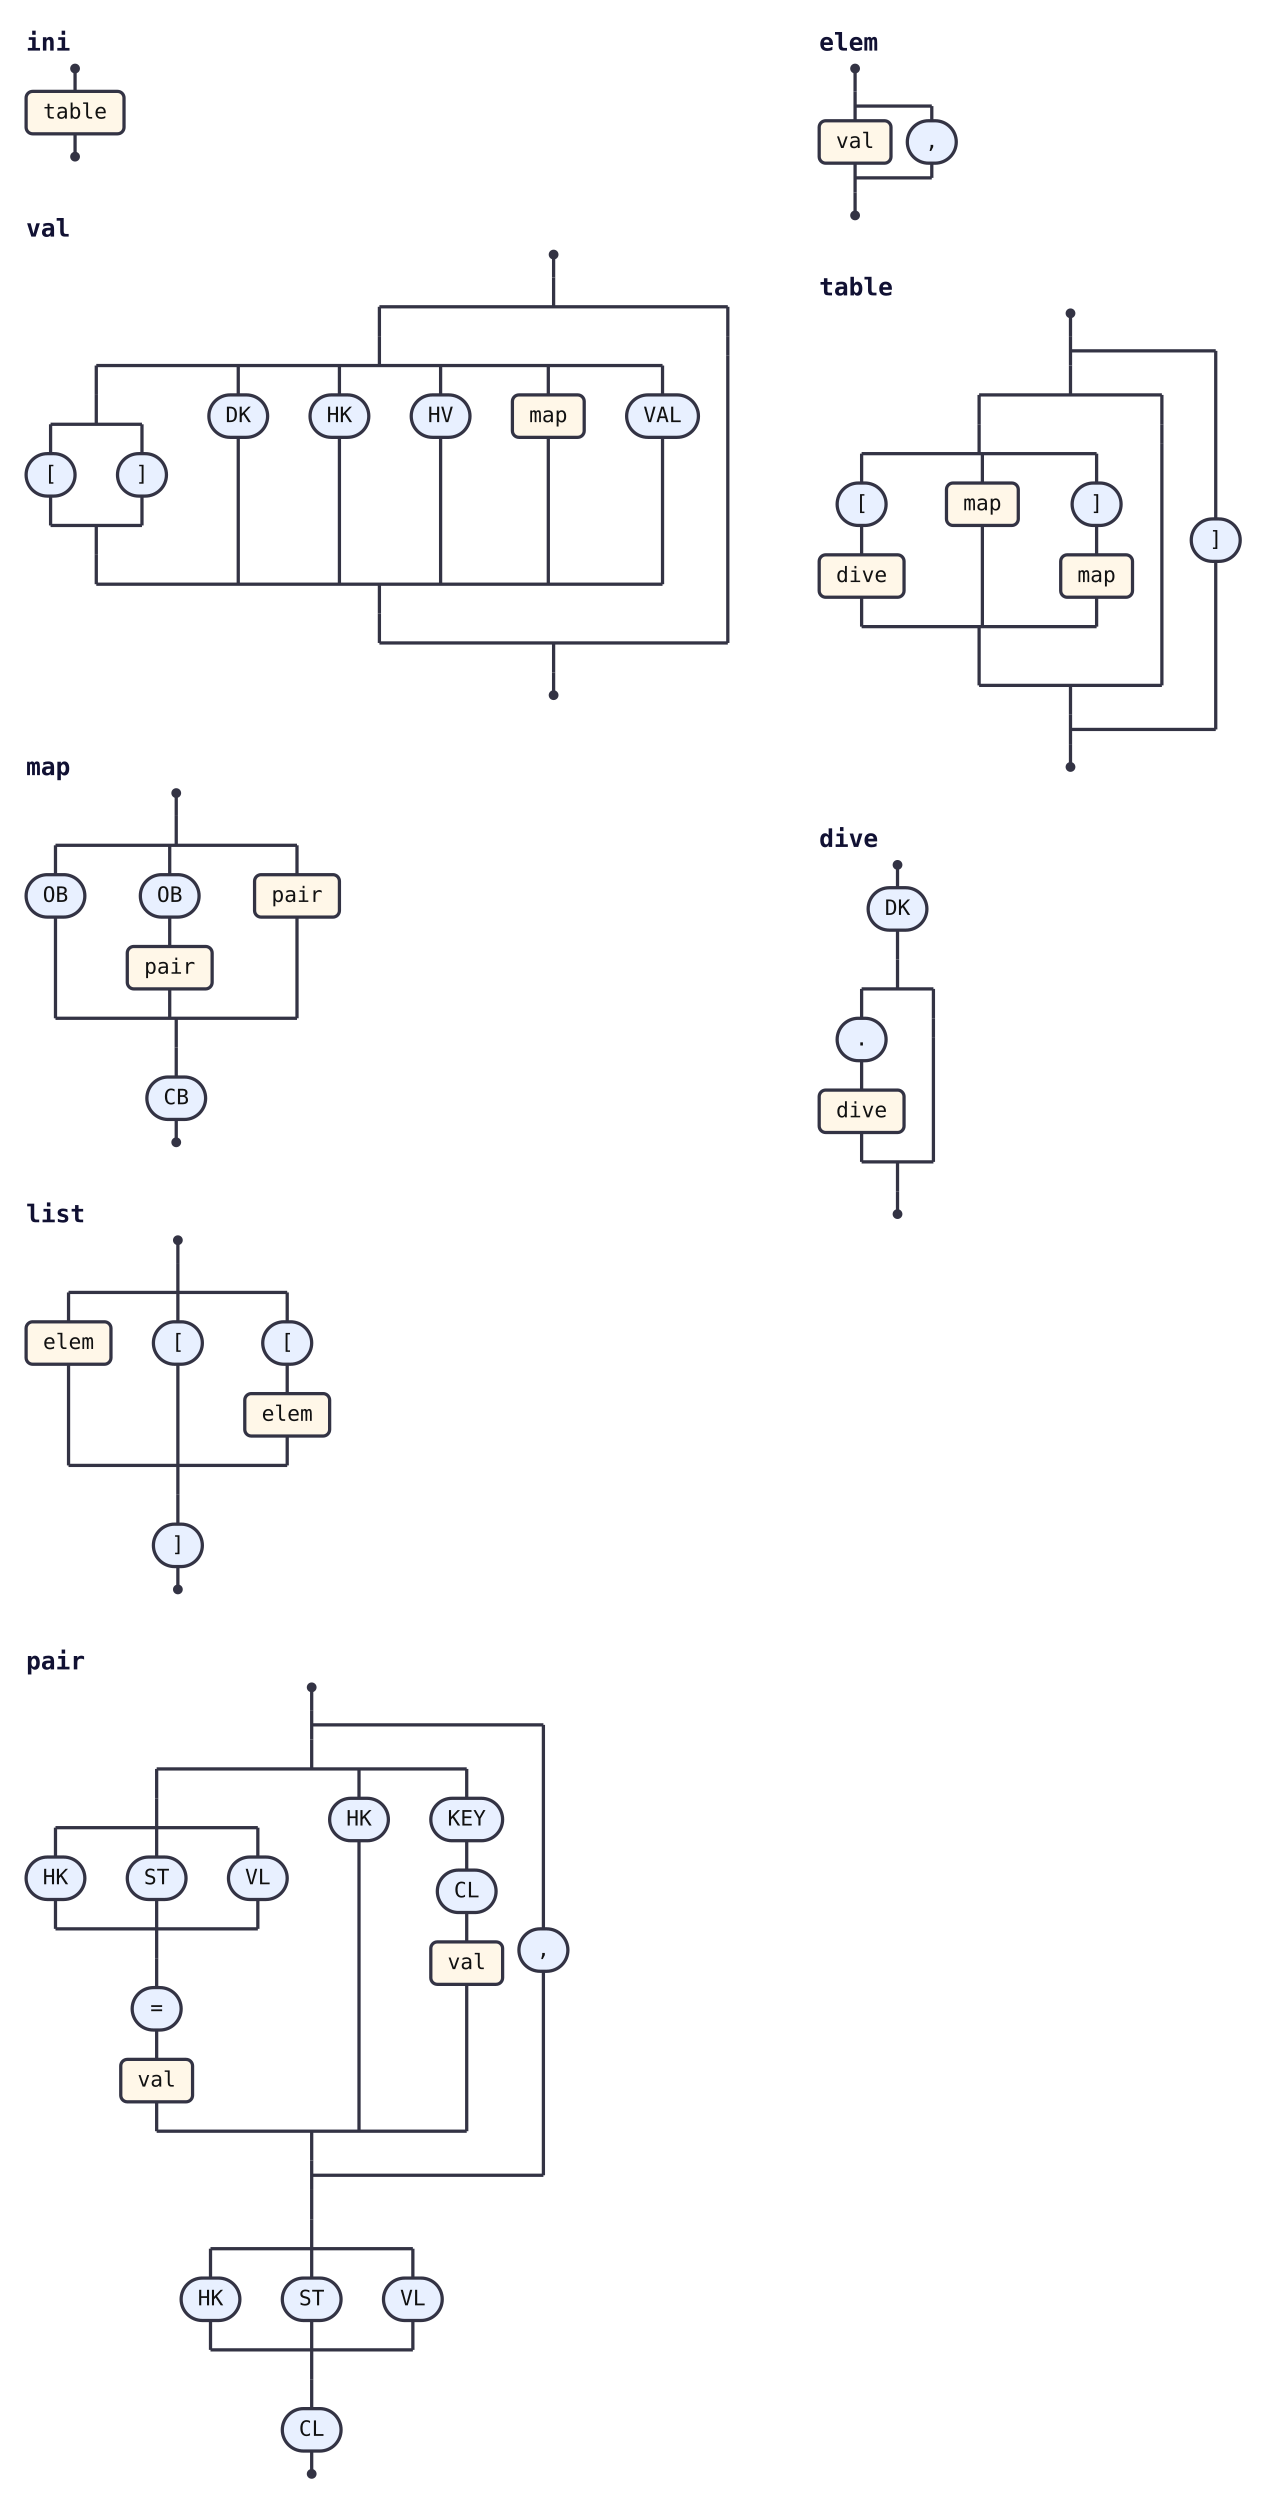
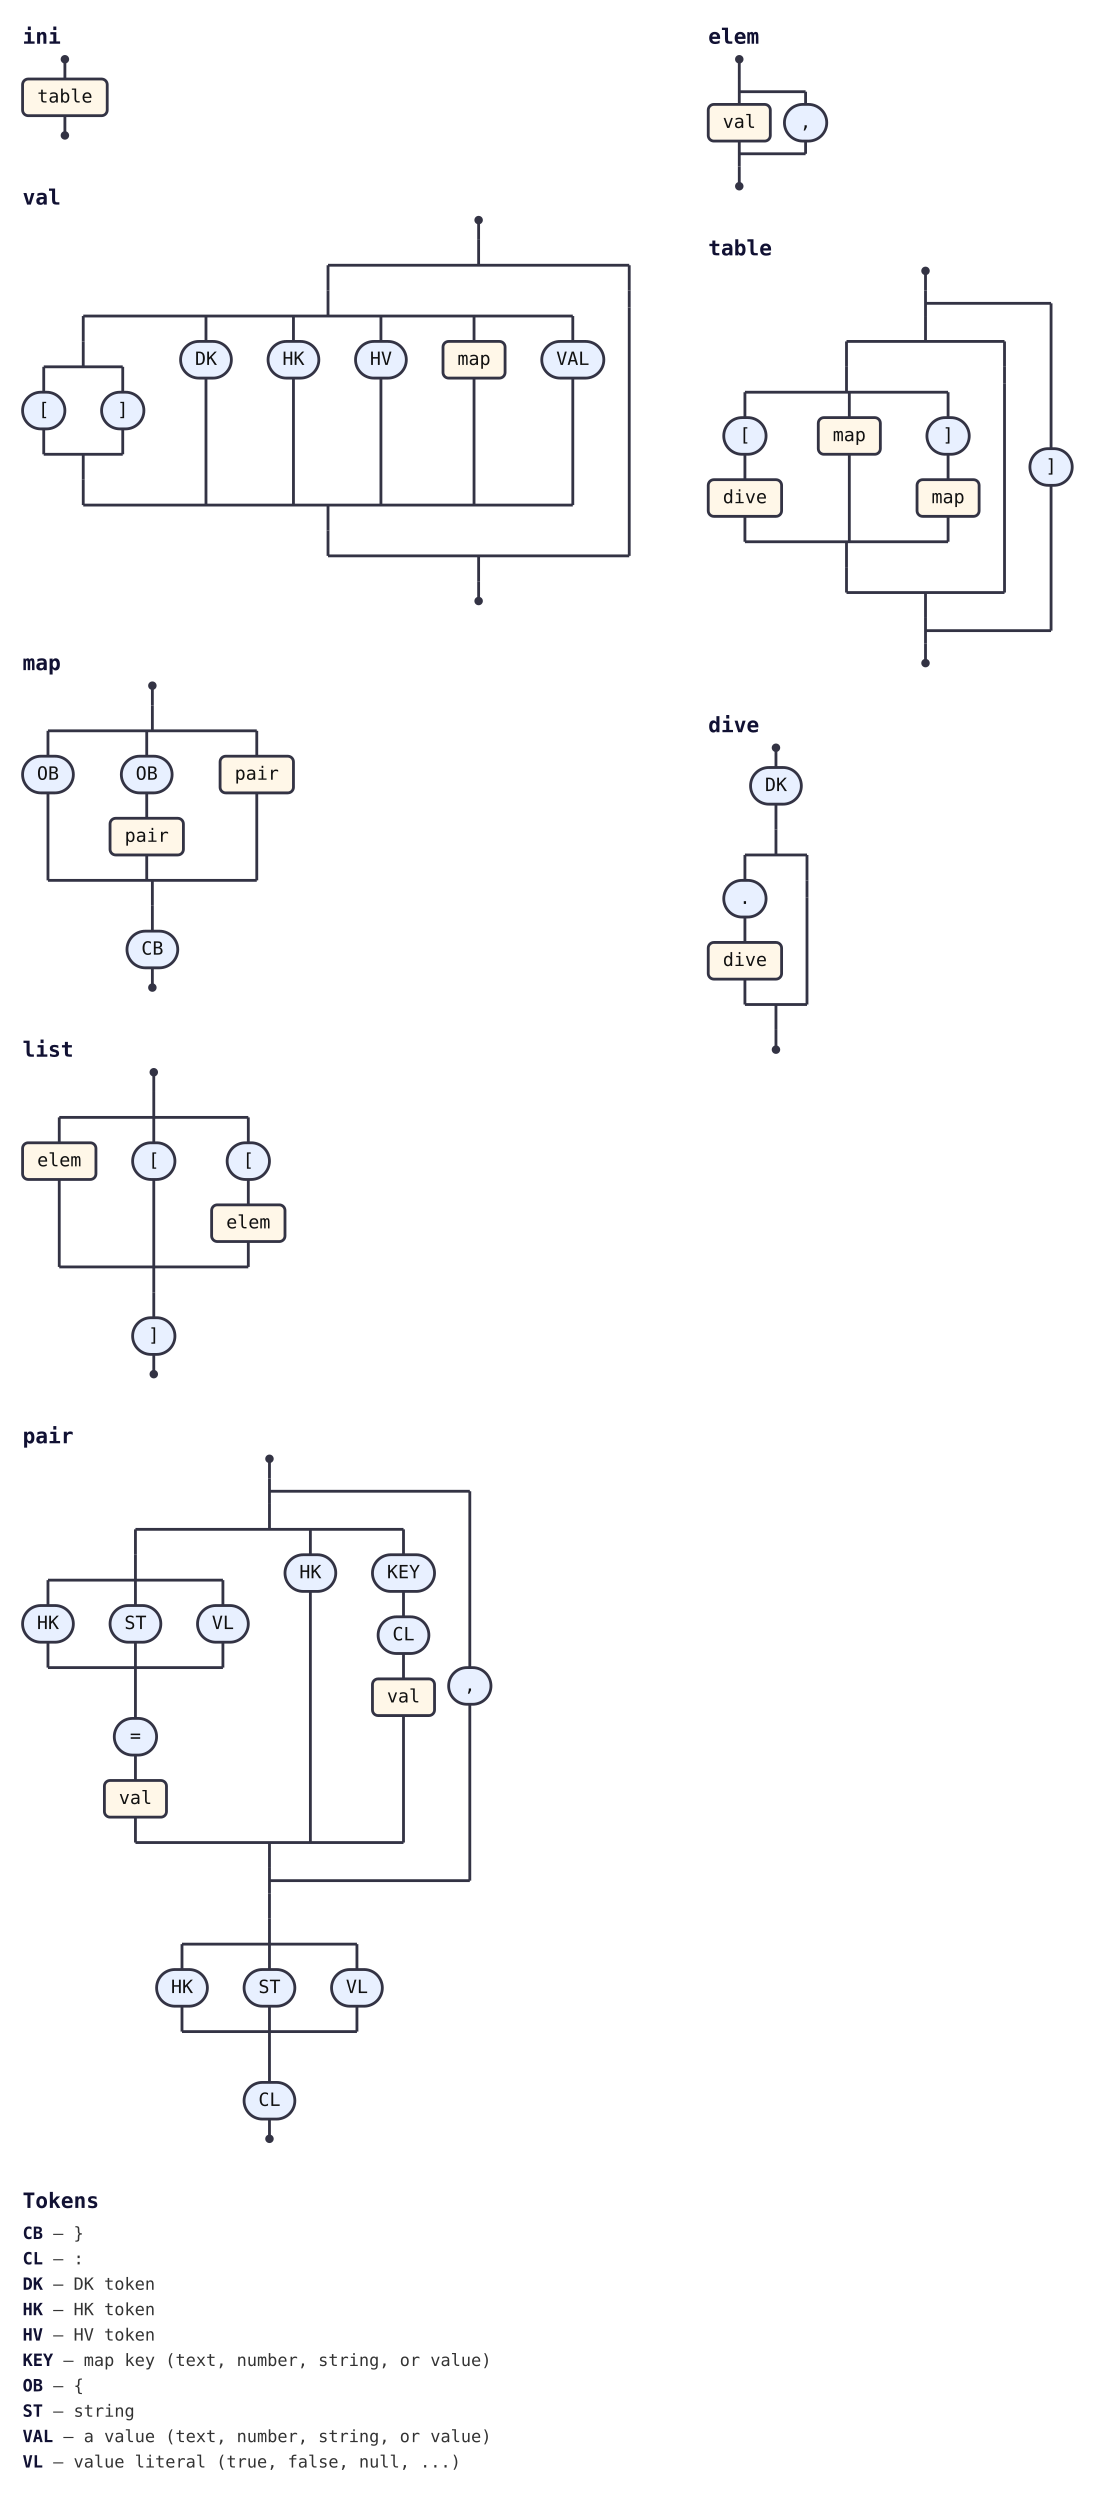
- <svg xmlns="http://www.w3.org/2000/svg" class="railroad" width="786" height="1532" viewBox="0 0 786 1532">
-   <style>svg.railroad{background:#fff;font-family:monospace;font-size:13px}.rr-line{stroke:#334;stroke-width:2;fill:none}.rr-cap{fill:#334}.rr-term{fill:#e8f0ff;stroke:#334;stroke-width:2}.rr-nonterm{fill:#fff7e8;stroke:#334;stroke-width:2}.rr-label{fill:#111;text-anchor:middle;dominant-baseline:middle}.rr-comment{fill:#666;font-style:italic;text-anchor:middle;dominant-baseline:middle}.rr-title{fill:#113;font-weight:bold;font-size:15px}a:hover .rr-nonterm{fill:#ffe6b3;cursor:pointer}</style>
+ <svg xmlns="http://www.w3.org/2000/svg" class="railroad" width="786" height="1772" viewBox="0 0 786 1772">
+   <style>svg.railroad{background:#fff;font-family:monospace;font-size:13px}.rr-line{stroke:#334;stroke-width:2;fill:none}.rr-cap{fill:#334}.rr-term{fill:#e8f0ff;stroke:#334;stroke-width:2}.rr-nonterm{fill:#fff7e8;stroke:#334;stroke-width:2}.rr-label{fill:#111;text-anchor:middle;dominant-baseline:middle}.rr-comment{fill:#666;font-style:italic;text-anchor:middle;dominant-baseline:middle}.rr-title{fill:#113;font-weight:bold;font-size:15px}.rr-legend{fill:#333;font-size:12px}.rr-legend-tok{fill:#113;font-weight:bold}a:hover .rr-nonterm{fill:#ffe6b3;cursor:pointer}</style>
  <g>
    <g id="ini">
      <text class="rr-title" x="16" y="31">ini</text>
      <circle class="rr-cap" cx="46" cy="42" r="3" />
      <path class="rr-line" d="M46 42V56" />
      <a href="#table">
        <rect class="rr-nonterm" x="16" y="56" width="60" height="26" rx="4" ry="4" />
        <text class="rr-label" x="46" y="69">table</text>
      </a>
      <path class="rr-line" d="M46 82V96" />
      <circle class="rr-cap" cx="46" cy="96" r="3" />
    </g>
    <g id="val">
      <text class="rr-title" x="16" y="145">val</text>
      <circle class="rr-cap" cx="339.25" cy="156" r="3" />
      <path class="rr-line" d="M339.25 156V170" />
      <path class="rr-line" d="M339.25 170V188" />
      <path class="rr-line" d="M232.5 188H446" />
      <path class="rr-line" d="M232.5 394H446" />
      <path class="rr-line" d="M339.25 394V412" />
      <path class="rr-line" d="M232.5 188V206" />
      <path class="rr-line" d="M232.5 206V224" />
      <path class="rr-line" d="M59 224H406" />
      <path class="rr-line" d="M59 358H406" />
      <path class="rr-line" d="M232.5 358V376" />
      <path class="rr-line" d="M59 224V242" />
      <path class="rr-line" d="M59 242V260" />
      <path class="rr-line" d="M31 260H87" />
      <path class="rr-line" d="M31 322H87" />
      <path class="rr-line" d="M59 322V340" />
      <path class="rr-line" d="M31 260V278" />
      <rect class="rr-term" x="16" y="278" width="30" height="26" rx="13" ry="13" />
      <text class="rr-label" x="31" y="291">[</text>
      <path class="rr-line" d="M31 304V322" />
      <path class="rr-line" d="M87 260V278" />
      <rect class="rr-term" x="72" y="278" width="30" height="26" rx="13" ry="13" />
      <text class="rr-label" x="87" y="291">]</text>
      <path class="rr-line" d="M87 304V322" />
      <path class="rr-line" d="M59 340V358" />
      <path class="rr-line" d="M146 224V242" />
      <rect class="rr-term" x="128" y="242" width="36" height="26" rx="13" ry="13" />
      <text class="rr-label" x="146" y="255">DK</text>
      <path class="rr-line" d="M146 268V358" />
      <path class="rr-line" d="M208 224V242" />
      <rect class="rr-term" x="190" y="242" width="36" height="26" rx="13" ry="13" />
      <text class="rr-label" x="208" y="255">HK</text>
      <path class="rr-line" d="M208 268V358" />
      <path class="rr-line" d="M270 224V242" />
      <rect class="rr-term" x="252" y="242" width="36" height="26" rx="13" ry="13" />
      <text class="rr-label" x="270" y="255">HV</text>
      <path class="rr-line" d="M270 268V358" />
      <path class="rr-line" d="M336 224V242" />
      <a href="#map">
        <rect class="rr-nonterm" x="314" y="242" width="44" height="26" rx="4" ry="4" />
        <text class="rr-label" x="336" y="255">map</text>
      </a>
      <path class="rr-line" d="M336 268V358" />
      <path class="rr-line" d="M406 224V242" />
      <rect class="rr-term" x="384" y="242" width="44" height="26" rx="13" ry="13" />
      <text class="rr-label" x="406" y="255">VAL</text>
      <path class="rr-line" d="M406 268V358" />
      <path class="rr-line" d="M232.5 376V394" />
      <path class="rr-line" d="M446 188V206" />
      <path class="rr-line" d="M446 206V218" />
      <path class="rr-line" d="M446 218V394" />
      <path class="rr-line" d="M339.25 412V426" />
      <circle class="rr-cap" cx="339.25" cy="426" r="3" />
    </g>
    <g id="map">
      <text class="rr-title" x="16" y="475">map</text>
      <circle class="rr-cap" cx="108" cy="486" r="3" />
      <path class="rr-line" d="M108 486V500" />
      <path class="rr-line" d="M108 500V518" />
      <path class="rr-line" d="M34 518H182" />
      <path class="rr-line" d="M34 624H182" />
      <path class="rr-line" d="M108 624V642" />
      <path class="rr-line" d="M34 518V536" />
      <rect class="rr-term" x="16" y="536" width="36" height="26" rx="13" ry="13" />
      <text class="rr-label" x="34" y="549">OB</text>
      <path class="rr-line" d="M34 562V624" />
      <path class="rr-line" d="M104 518V536" />
      <rect class="rr-term" x="86" y="536" width="36" height="26" rx="13" ry="13" />
      <text class="rr-label" x="104" y="549">OB</text>
      <path class="rr-line" d="M104 562V580" />
      <a href="#pair">
        <rect class="rr-nonterm" x="78" y="580" width="52" height="26" rx="4" ry="4" />
        <text class="rr-label" x="104" y="593">pair</text>
      </a>
      <path class="rr-line" d="M104 606V624" />
      <path class="rr-line" d="M182 518V536" />
      <a href="#pair">
        <rect class="rr-nonterm" x="156" y="536" width="52" height="26" rx="4" ry="4" />
        <text class="rr-label" x="182" y="549">pair</text>
      </a>
      <path class="rr-line" d="M182 562V624" />
      <path class="rr-line" d="M108 642V660" />
      <rect class="rr-term" x="90" y="660" width="36" height="26" rx="13" ry="13" />
      <text class="rr-label" x="108" y="673">CB</text>
      <path class="rr-line" d="M108 686V700" />
      <circle class="rr-cap" cx="108" cy="700" r="3" />
    </g>
    <g id="list">
      <text class="rr-title" x="16" y="749">list</text>
      <circle class="rr-cap" cx="109" cy="760" r="3" />
      <path class="rr-line" d="M109 760V774" />
      <path class="rr-line" d="M109 774V792" />
      <path class="rr-line" d="M42 792H176" />
      <path class="rr-line" d="M42 898H176" />
      <path class="rr-line" d="M109 898V916" />
      <path class="rr-line" d="M42 792V810" />
      <a href="#elem">
        <rect class="rr-nonterm" x="16" y="810" width="52" height="26" rx="4" ry="4" />
        <text class="rr-label" x="42" y="823">elem</text>
      </a>
      <path class="rr-line" d="M42 836V898" />
      <path class="rr-line" d="M109 792V810" />
      <rect class="rr-term" x="94" y="810" width="30" height="26" rx="13" ry="13" />
      <text class="rr-label" x="109" y="823">[</text>
      <path class="rr-line" d="M109 836V898" />
      <path class="rr-line" d="M176 792V810" />
      <rect class="rr-term" x="161" y="810" width="30" height="26" rx="13" ry="13" />
      <text class="rr-label" x="176" y="823">[</text>
      <path class="rr-line" d="M176 836V854" />
      <a href="#elem">
        <rect class="rr-nonterm" x="150" y="854" width="52" height="26" rx="4" ry="4" />
        <text class="rr-label" x="176" y="867">elem</text>
      </a>
      <path class="rr-line" d="M176 880V898" />
      <path class="rr-line" d="M109 916V934" />
      <rect class="rr-term" x="94" y="934" width="30" height="26" rx="13" ry="13" />
      <text class="rr-label" x="109" y="947">]</text>
      <path class="rr-line" d="M109 960V974" />
      <circle class="rr-cap" cx="109" cy="974" r="3" />
    </g>
    <g id="pair">
      <text class="rr-title" x="16" y="1023">pair</text>
      <circle class="rr-cap" cx="191" cy="1034" r="3" />
      <path class="rr-line" d="M191 1034V1048" />
      <path class="rr-line" d="M191 1048V1066" />
      <path class="rr-line" d="M191 1066V1084" />
      <path class="rr-line" d="M96 1084H286" />
      <path class="rr-line" d="M96 1306H286" />
      <path class="rr-line" d="M191 1306V1324" />
      <path class="rr-line" d="M96 1084V1102" />
      <path class="rr-line" d="M96 1102V1120" />
      <path class="rr-line" d="M34 1120H158" />
      <path class="rr-line" d="M34 1182H158" />
      <path class="rr-line" d="M96 1182V1200" />
      <path class="rr-line" d="M34 1120V1138" />
      <rect class="rr-term" x="16" y="1138" width="36" height="26" rx="13" ry="13" />
      <text class="rr-label" x="34" y="1151">HK</text>
      <path class="rr-line" d="M34 1164V1182" />
      <path class="rr-line" d="M96 1120V1138" />
      <rect class="rr-term" x="78" y="1138" width="36" height="26" rx="13" ry="13" />
      <text class="rr-label" x="96" y="1151">ST</text>
      <path class="rr-line" d="M96 1164V1182" />
      <path class="rr-line" d="M158 1120V1138" />
      <rect class="rr-term" x="140" y="1138" width="36" height="26" rx="13" ry="13" />
      <text class="rr-label" x="158" y="1151">VL</text>
      <path class="rr-line" d="M158 1164V1182" />
      <path class="rr-line" d="M96 1200V1218" />
      <rect class="rr-term" x="81" y="1218" width="30" height="26" rx="13" ry="13" />
      <text class="rr-label" x="96" y="1231">=</text>
      <path class="rr-line" d="M96 1244V1262" />
      <a href="#val">
        <rect class="rr-nonterm" x="74" y="1262" width="44" height="26" rx="4" ry="4" />
        <text class="rr-label" x="96" y="1275">val</text>
      </a>
      <path class="rr-line" d="M96 1288V1306" />
      <path class="rr-line" d="M220 1084V1102" />
      <rect class="rr-term" x="202" y="1102" width="36" height="26" rx="13" ry="13" />
      <text class="rr-label" x="220" y="1115">HK</text>
      <path class="rr-line" d="M220 1128V1306" />
      <path class="rr-line" d="M286 1084V1102" />
      <rect class="rr-term" x="264" y="1102" width="44" height="26" rx="13" ry="13" />
      <text class="rr-label" x="286" y="1115">KEY</text>
      <path class="rr-line" d="M286 1128V1146" />
      <rect class="rr-term" x="268" y="1146" width="36" height="26" rx="13" ry="13" />
      <text class="rr-label" x="286" y="1159">CL</text>
      <path class="rr-line" d="M286 1172V1190" />
      <a href="#val">
        <rect class="rr-nonterm" x="264" y="1190" width="44" height="26" rx="4" ry="4" />
        <text class="rr-label" x="286" y="1203">val</text>
      </a>
      <path class="rr-line" d="M286 1216V1306" />
      <path class="rr-line" d="M191 1324V1342" />
      <path class="rr-line" d="M191 1333H333" />
      <path class="rr-line" d="M191 1057H333" />
      <path class="rr-line" d="M333 1208V1333" />
      <path class="rr-line" d="M333 1057V1182" />
      <rect class="rr-term" x="318" y="1182" width="30" height="26" rx="13" ry="13" />
      <text class="rr-label" x="333" y="1195">,</text>
      <path class="rr-line" d="M191 1342V1360" />
      <path class="rr-line" d="M191 1360V1378" />
      <path class="rr-line" d="M129 1378H253" />
      <path class="rr-line" d="M129 1440H253" />
      <path class="rr-line" d="M191 1440V1458" />
      <path class="rr-line" d="M129 1378V1396" />
      <rect class="rr-term" x="111" y="1396" width="36" height="26" rx="13" ry="13" />
      <text class="rr-label" x="129" y="1409">HK</text>
      <path class="rr-line" d="M129 1422V1440" />
      <path class="rr-line" d="M191 1378V1396" />
      <rect class="rr-term" x="173" y="1396" width="36" height="26" rx="13" ry="13" />
      <text class="rr-label" x="191" y="1409">ST</text>
      <path class="rr-line" d="M191 1422V1440" />
      <path class="rr-line" d="M253 1378V1396" />
      <rect class="rr-term" x="235" y="1396" width="36" height="26" rx="13" ry="13" />
      <text class="rr-label" x="253" y="1409">VL</text>
      <path class="rr-line" d="M253 1422V1440" />
      <path class="rr-line" d="M191 1458V1476" />
      <rect class="rr-term" x="173" y="1476" width="36" height="26" rx="13" ry="13" />
      <text class="rr-label" x="191" y="1489">CL</text>
      <path class="rr-line" d="M191 1502V1516" />
      <circle class="rr-cap" cx="191" cy="1516" r="3" />
    </g>
    <g id="elem">
      <text class="rr-title" x="502" y="31">elem</text>
      <circle class="rr-cap" cx="524" cy="42" r="3" />
      <path class="rr-line" d="M524 42V56" />
      <path class="rr-line" d="M524 56V74" />
      <a href="#val">
        <rect class="rr-nonterm" x="502" y="74" width="44" height="26" rx="4" ry="4" />
        <text class="rr-label" x="524" y="87">val</text>
      </a>
      <path class="rr-line" d="M524 100V118" />
      <path class="rr-line" d="M524 109H571" />
      <path class="rr-line" d="M524 65H571" />
      <path class="rr-line" d="M571 100V109" />
      <path class="rr-line" d="M571 65V74" />
      <rect class="rr-term" x="556" y="74" width="30" height="26" rx="13" ry="13" />
      <text class="rr-label" x="571" y="87">,</text>
      <path class="rr-line" d="M524 118V132" />
      <circle class="rr-cap" cx="524" cy="132" r="3" />
    </g>
    <g id="table">
      <text class="rr-title" x="502" y="181">table</text>
      <circle class="rr-cap" cx="656" cy="192" r="3" />
      <path class="rr-line" d="M656 192V206" />
      <path class="rr-line" d="M656 206V224" />
      <path class="rr-line" d="M656 224V242" />
      <path class="rr-line" d="M600 242H712" />
      <path class="rr-line" d="M600 420H712" />
      <path class="rr-line" d="M656 420V438" />
      <path class="rr-line" d="M600 242V260" />
      <path class="rr-line" d="M600 260V278" />
      <path class="rr-line" d="M528 278H672" />
      <path class="rr-line" d="M528 384H672" />
      <path class="rr-line" d="M600 384V402" />
      <path class="rr-line" d="M528 278V296" />
      <rect class="rr-term" x="513" y="296" width="30" height="26" rx="13" ry="13" />
      <text class="rr-label" x="528" y="309">[</text>
      <path class="rr-line" d="M528 322V340" />
      <a href="#dive">
        <rect class="rr-nonterm" x="502" y="340" width="52" height="26" rx="4" ry="4" />
        <text class="rr-label" x="528" y="353">dive</text>
      </a>
      <path class="rr-line" d="M528 366V384" />
      <path class="rr-line" d="M602 278V296" />
      <a href="#map">
        <rect class="rr-nonterm" x="580" y="296" width="44" height="26" rx="4" ry="4" />
        <text class="rr-label" x="602" y="309">map</text>
      </a>
      <path class="rr-line" d="M602 322V384" />
      <path class="rr-line" d="M672 278V296" />
      <rect class="rr-term" x="657" y="296" width="30" height="26" rx="13" ry="13" />
      <text class="rr-label" x="672" y="309">]</text>
      <path class="rr-line" d="M672 322V340" />
      <a href="#map">
        <rect class="rr-nonterm" x="650" y="340" width="44" height="26" rx="4" ry="4" />
        <text class="rr-label" x="672" y="353">map</text>
      </a>
      <path class="rr-line" d="M672 366V384" />
      <path class="rr-line" d="M600 402V420" />
      <path class="rr-line" d="M712 242V260" />
      <path class="rr-line" d="M712 260V272" />
      <path class="rr-line" d="M712 272V420" />
      <path class="rr-line" d="M656 438V456" />
      <path class="rr-line" d="M656 447H745" />
      <path class="rr-line" d="M656 215H745" />
      <path class="rr-line" d="M745 344V447" />
      <path class="rr-line" d="M745 215V318" />
      <rect class="rr-term" x="730" y="318" width="30" height="26" rx="13" ry="13" />
      <text class="rr-label" x="745" y="331">]</text>
      <path class="rr-line" d="M656 456V470" />
      <circle class="rr-cap" cx="656" cy="470" r="3" />
    </g>
    <g id="dive">
      <text class="rr-title" x="502" y="519">dive</text>
      <circle class="rr-cap" cx="550" cy="530" r="3" />
      <path class="rr-line" d="M550 530V544" />
      <rect class="rr-term" x="532" y="544" width="36" height="26" rx="13" ry="13" />
      <text class="rr-label" x="550" y="557">DK</text>
      <path class="rr-line" d="M550 570V588" />
      <path class="rr-line" d="M550 588V606" />
      <path class="rr-line" d="M528 606H572" />
      <path class="rr-line" d="M528 712H572" />
      <path class="rr-line" d="M550 712V730" />
      <path class="rr-line" d="M528 606V624" />
      <rect class="rr-term" x="513" y="624" width="30" height="26" rx="13" ry="13" />
      <text class="rr-label" x="528" y="637">.</text>
      <path class="rr-line" d="M528 650V668" />
      <a href="#dive">
        <rect class="rr-nonterm" x="502" y="668" width="52" height="26" rx="4" ry="4" />
        <text class="rr-label" x="528" y="681">dive</text>
      </a>
      <path class="rr-line" d="M528 694V712" />
      <path class="rr-line" d="M572 606V624" />
      <path class="rr-line" d="M572 624V636" />
      <path class="rr-line" d="M572 636V712" />
      <path class="rr-line" d="M550 730V744" />
      <circle class="rr-cap" cx="550" cy="744" r="3" />
    </g>
+     <text class="rr-title" x="16" y="1565">Tokens</text>
+     <text class="rr-legend" x="16" y="1587">
+       <tspan class="rr-legend-tok">CB</tspan>  —  }</text>
+     <text class="rr-legend" x="16" y="1605">
+       <tspan class="rr-legend-tok">CL</tspan>  —  :</text>
+     <text class="rr-legend" x="16" y="1623">
+       <tspan class="rr-legend-tok">DK</tspan>  —  DK token</text>
+     <text class="rr-legend" x="16" y="1641">
+       <tspan class="rr-legend-tok">HK</tspan>  —  HK token</text>
+     <text class="rr-legend" x="16" y="1659">
+       <tspan class="rr-legend-tok">HV</tspan>  —  HV token</text>
+     <text class="rr-legend" x="16" y="1677">
+       <tspan class="rr-legend-tok">KEY</tspan>  —  map key (text, number, string, or value)</text>
+     <text class="rr-legend" x="16" y="1695">
+       <tspan class="rr-legend-tok">OB</tspan>  —  {</text>
+     <text class="rr-legend" x="16" y="1713">
+       <tspan class="rr-legend-tok">ST</tspan>  —  string</text>
+     <text class="rr-legend" x="16" y="1731">
+       <tspan class="rr-legend-tok">VAL</tspan>  —  a value (text, number, string, or value)</text>
+     <text class="rr-legend" x="16" y="1749">
+       <tspan class="rr-legend-tok">VL</tspan>  —  value literal (true, false, null, ...)</text>
  </g>
</svg>
